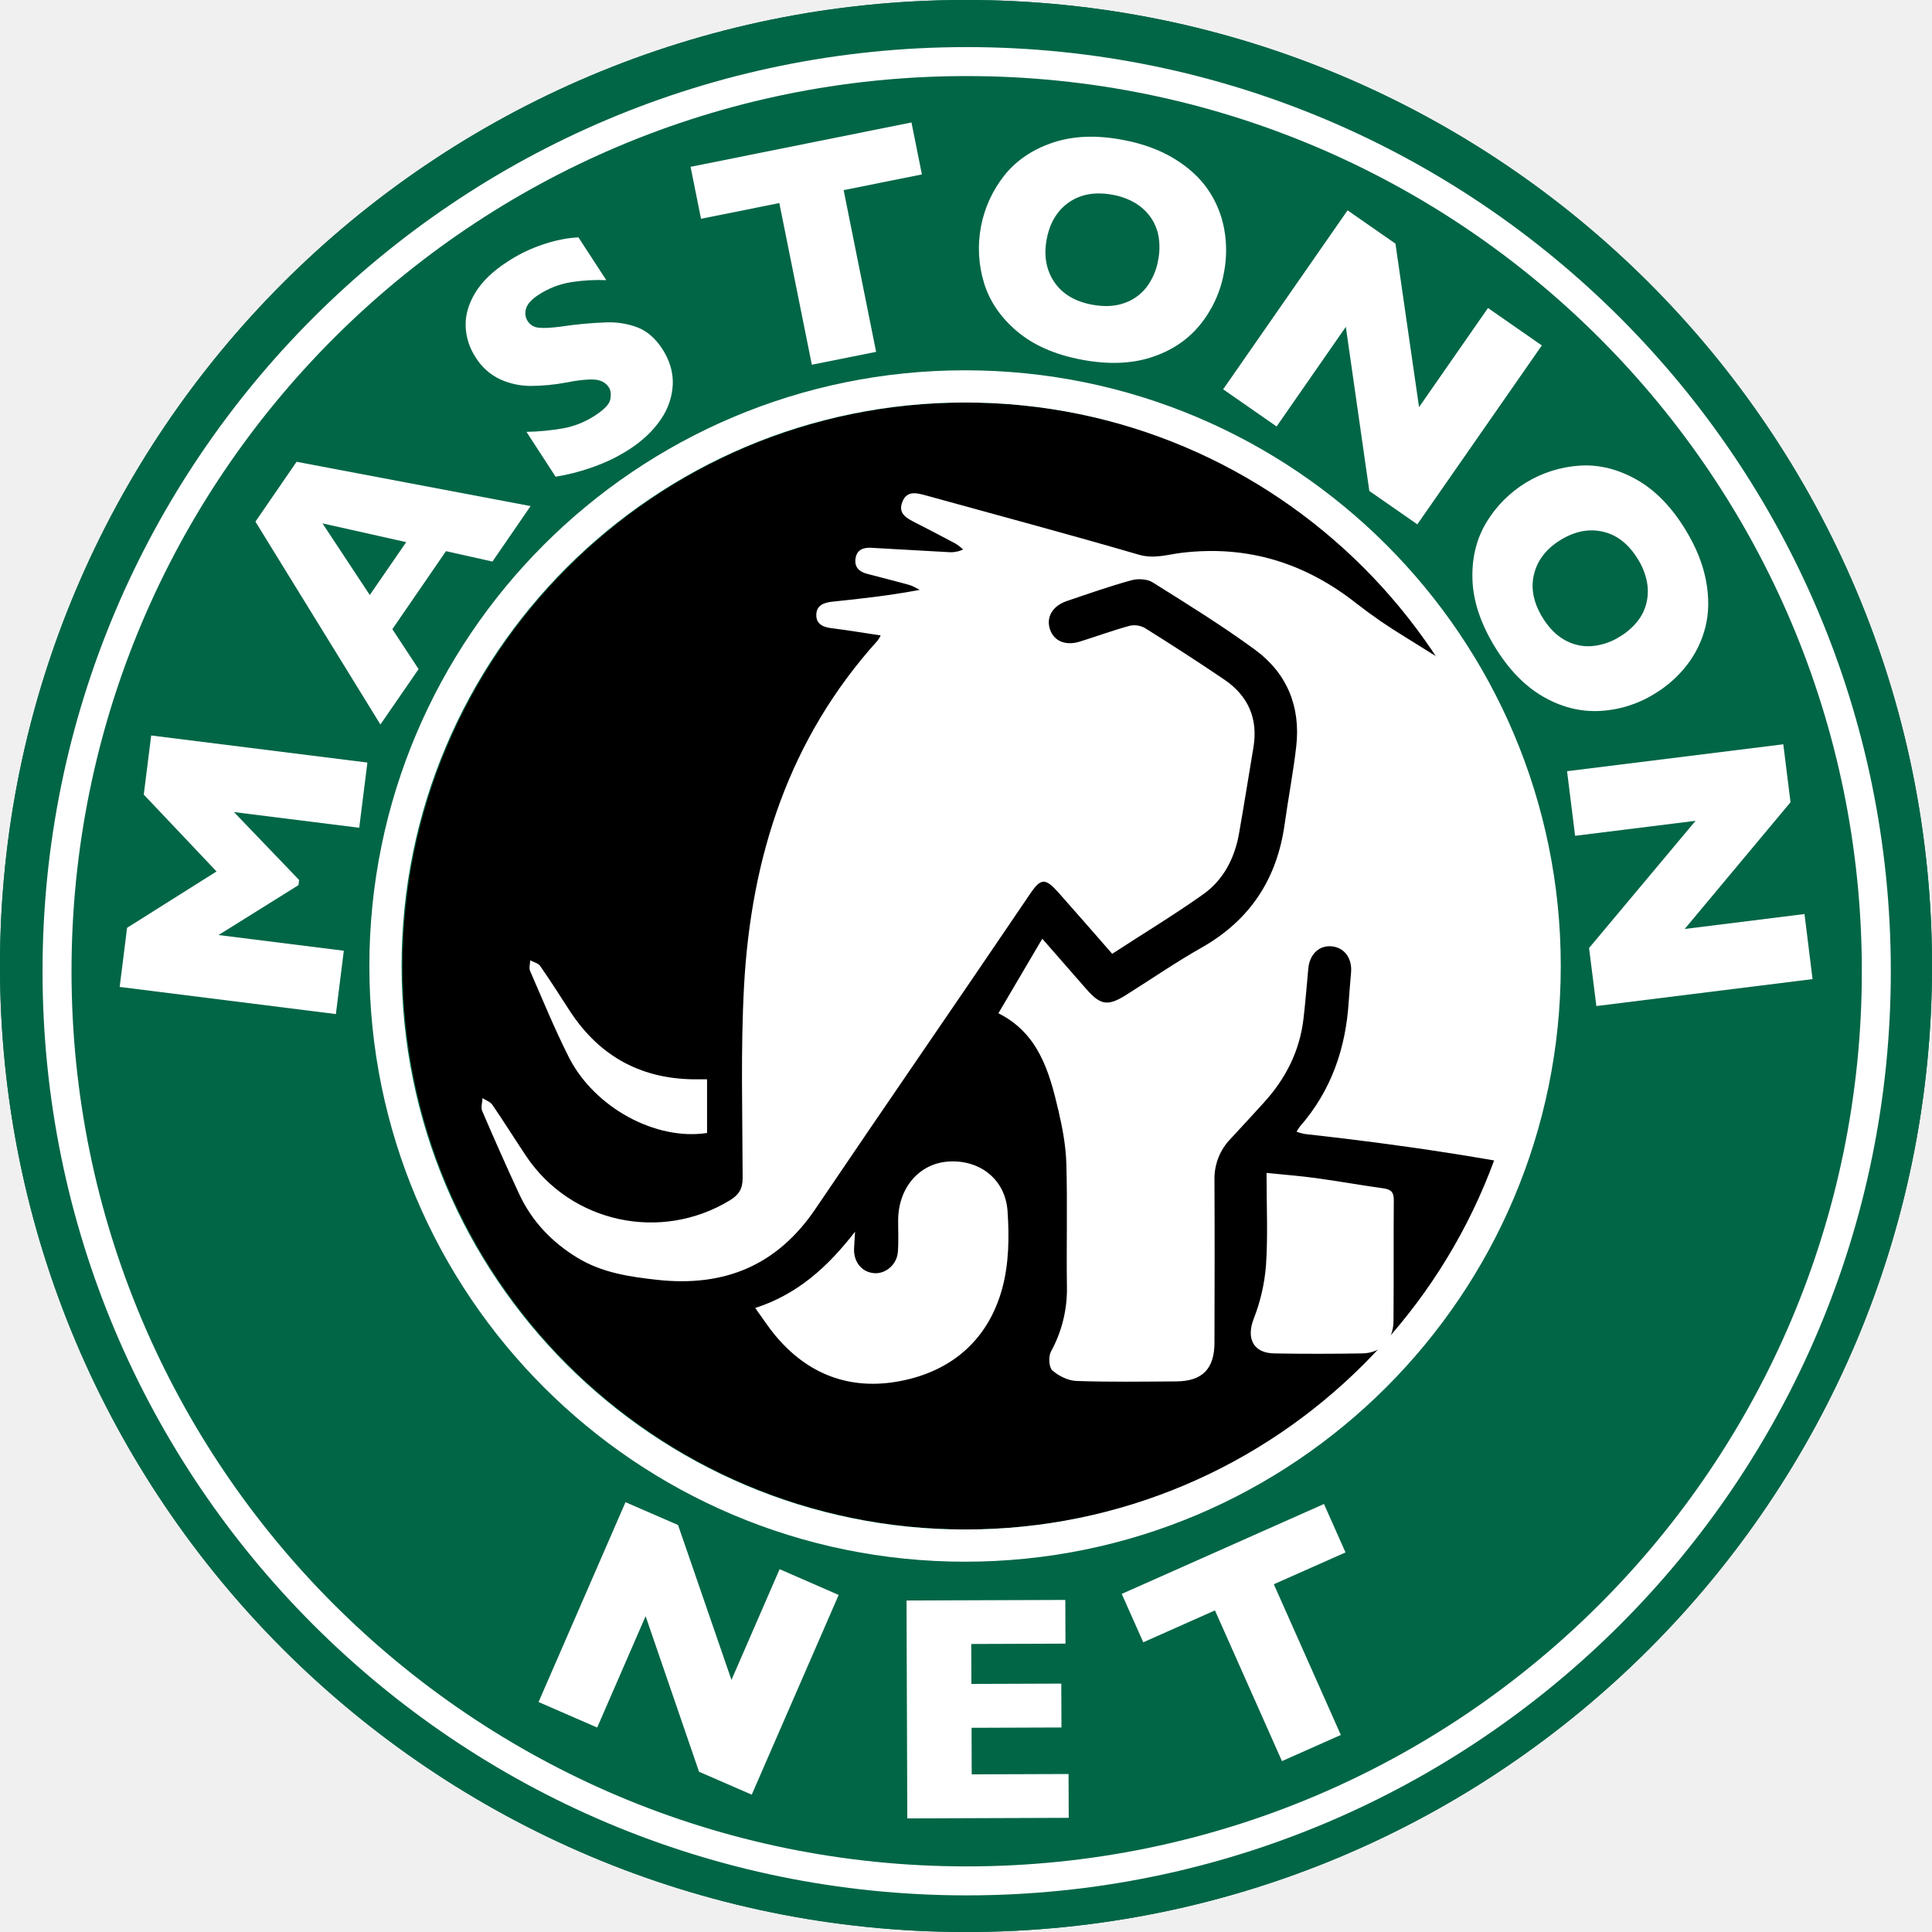
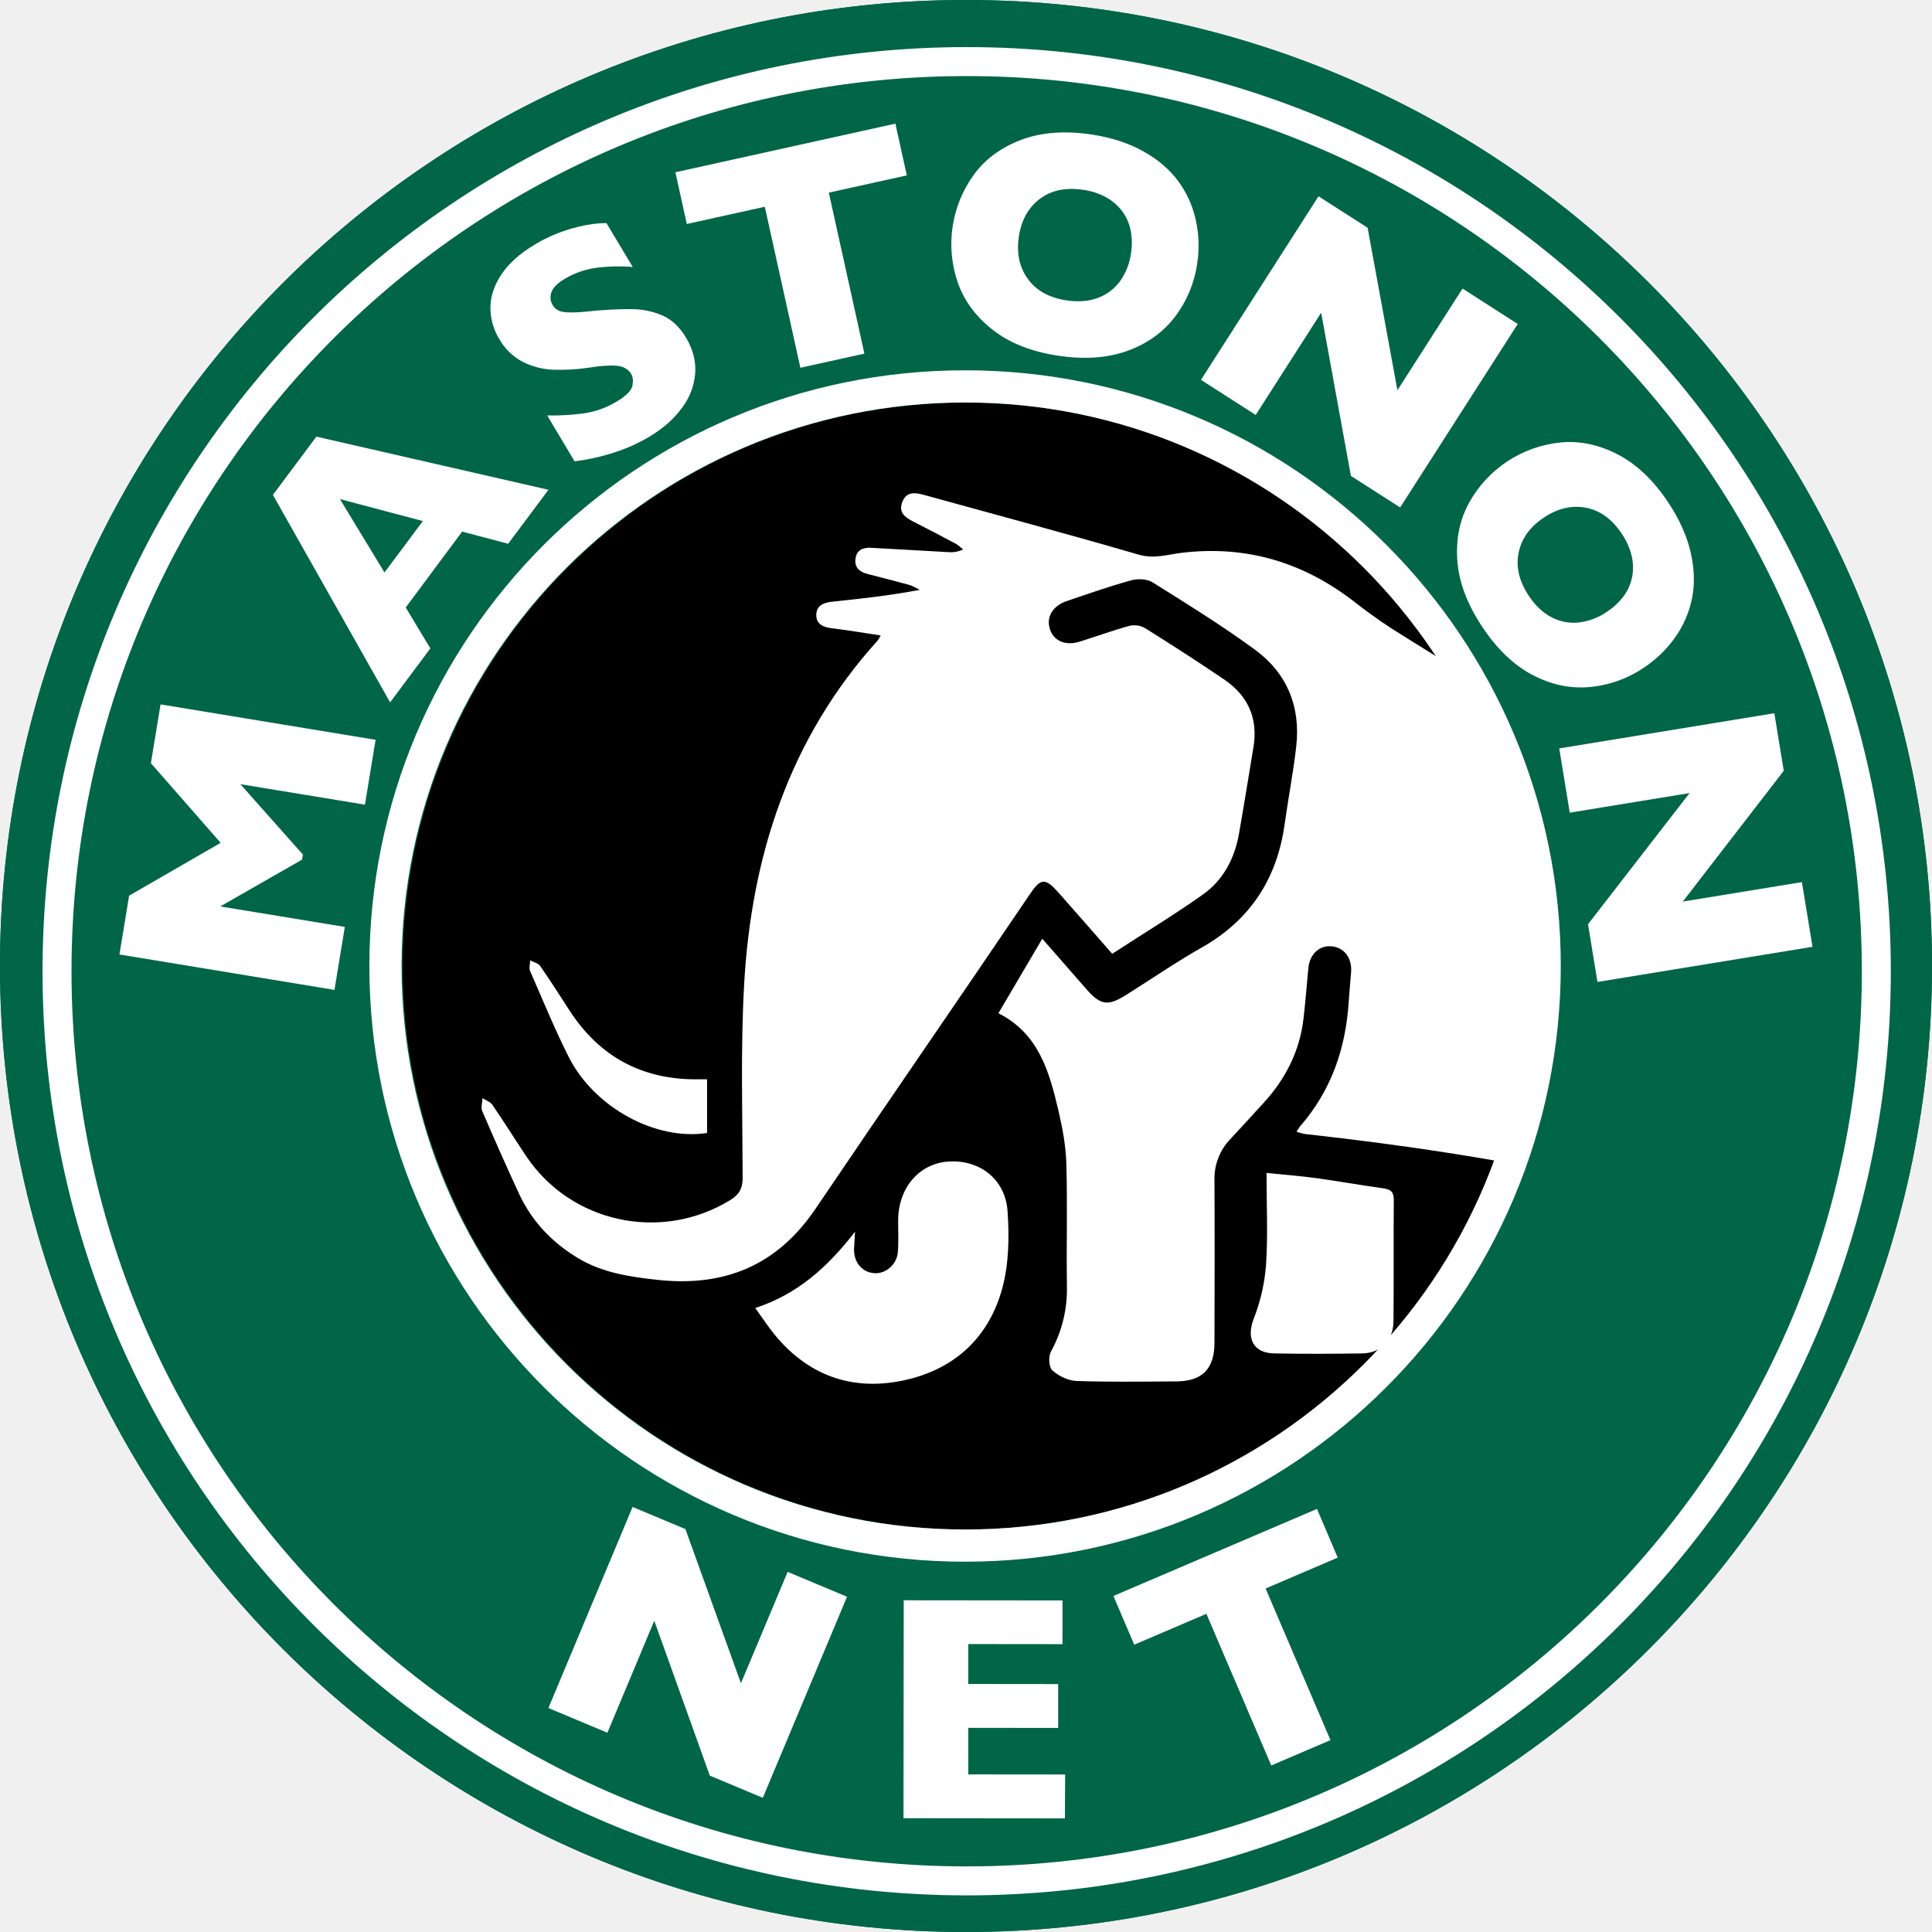
<svg xmlns="http://www.w3.org/2000/svg" viewBox="0 0 1200 1200">
-   <circle cx="600" cy="600" r="600" fill="#016646" />
+   <defs>
+     <style>.a{fill:#016646;}.b{fill:#fff;}.c,.d{fill:none;stroke:#fff;stroke-miterlimit:10;}.c{stroke-width:18px;}.d{stroke-width:20px;}</style>
+   </defs>
+   <circle class="a" cx="600" cy="600" r="600" />
  <circle cx="600" cy="600" r="350" />
-   <path d="M369.32,636.48c2.11,1.14,5,1.76,6.2,3.52,6.29,9,12.19,18.34,18.18,27.58,18.94,29.22,45.85,43.39,80.61,42.79,1.37,0,2.74,0,4.86,0v33.34c-31.75,4.93-70.05-15.72-85.93-47.21-8.78-17.42-16.18-35.54-24-53.45C368.47,641.22,369.26,638.69,369.32,636.48Zm293.13,204c-8.7,31.55-31.14,51.13-63.21,57.31-31.17,6-57.67-4-78.05-28.73-4-4.86-7.44-10.19-12.1-16.64,26.25-8.53,44.83-25.29,62-47.38-.31,5.16-.51,7.79-.62,10.43-.35,8.47,5,14.92,12.78,15.34,7,.38,13.81-5.4,14.43-13.16.53-6.57.14-13.22.18-19.84.13-20,13-35.05,31-36.34,19.34-1.38,35.57,10.73,36.95,30.79C666.92,808.24,666.66,825.2,662.45,840.47Zm243.07,20.15c-.11,12-7.72,19.84-19.57,20-18.2.29-36.41.34-54.6,0-13-.25-17.31-9.42-12.68-21.43a115.8,115.8,0,0,0,7.67-33.35c1.24-18.35.33-36.84.33-57.33,10.91,1.12,20.91,1.87,30.83,3.23,13.91,1.9,27.74,4.42,41.64,6.33,4.65.64,6.62,2.24,6.57,7.25C905.5,810.43,905.75,835.52,905.52,860.62Zm121.88,17.52c-.78,1.54-4.14,2.44-6.33,2.49-10.75.24-21.51.36-32.26,0-13-.42-17.12-9.38-12.42-21.56,4.08-10.57,6.39-22.07,7.75-33.37,1.27-10.56.27-21.39.27-33.71,12.67,2.54,24.21,4.6,35.59,7.39,1.86.45,3.5,3.89,4.29,6.27,3.7,11.23,7.11,22.57,10.55,33.89C1039.12,853.68,1033.55,866.05,1027.4,878.14Zm118.85-77.48c2.66,24.67,5.58,49.32,8.2,74,1.37,12.86-5.39,22.49-18,22.93-24.81.87-49.67.63-74.51.3-8.12-.11-10.9-6.85-6.82-14.26,2.52-4.58,5.39-9,7.29-13.87,4.77-12.08,6.33-24.17,1.44-37-4.8-12.58-8.15-25.72-12.07-38.63-3.71-12.23-11.66-19.06-24.36-21.81-58.52-12.66-117.63-21.46-177.1-28a34,34,0,0,1-5-1.39,25.31,25.31,0,0,1,2-3.14c19.53-22.29,28.59-48.66,30.41-77.87.38-6.05,1-12.09,1.46-18.14.65-8.74-4.24-15.24-12-16s-13.68,4.79-14.56,13.58c-1,10.43-1.77,20.89-3,31.29C847.3,692.78,838.56,710,825,724.85c-6.89,7.54-13.75,15.11-20.73,22.56a35.38,35.38,0,0,0-9.94,25.47c.16,33.68.09,67.36,0,101,0,16.31-7.5,24-23.62,24.13-20.7.14-41.42.45-62.1-.27-5.17-.18-11.08-3.08-15-6.59-2.17-2-2.49-8.65-.84-11.68A80.19,80.19,0,0,0,702.68,839c-.36-25.39.38-50.81-.35-76.18-.32-11.1-2.4-22.3-4.95-33.15-5.64-24.05-12.3-47.78-37.25-60.32l27.25-46.29c9.55,10.92,18.41,21,27.24,31.14S728,665.17,739.43,658c15.64-9.84,30.9-20.36,47-29.47,30.08-17.08,46.75-42.65,51.48-76.59,2.24-16.1,5.35-32.09,7.2-48.24,2.83-24.71-5.69-45.57-25.63-60.16-20.45-15-42.08-28.36-63.58-41.84-3.41-2.14-9.19-2.39-13.25-1.27-13.52,3.74-26.81,8.39-40.1,12.92-9,3.06-13,10.3-10.29,17.83,2.55,7.13,9.68,10.06,18.51,7.31,10.26-3.2,20.36-6.93,30.71-9.76a13.5,13.5,0,0,1,9.65,1.35c16.6,10.39,33.06,21,49.27,32,14.85,10.08,21.12,24.23,18.12,42.17s-5.83,35.9-9,53.8c-2.73,15.23-9.73,28.58-22.32,37.52C769,608.45,749.89,620,730.81,632.43c-11.38-13-22.2-25.47-33.18-37.81-8.36-9.4-11.1-9.36-17.78.52-44.22,65.35-89.1,130.25-133.29,195.62C522.73,826,490,839.49,448.31,834.94c-17.46-1.91-34.39-4.43-49.68-13.73-16-9.73-28.37-22.77-36.25-39.78s-15.48-34.14-22.87-51.36c-1-2.21.09-5.28.2-8,2.08,1.37,4.83,2.27,6.13,4.17,7.17,10.47,13.88,21.25,20.93,31.79,27.86,41.61,83.73,53.6,126.62,27.48,5.55-3.38,7.9-7.15,7.88-13.86-.09-39.75-1.29-79.58.87-119.22,4.38-80.27,27.94-153.73,83.05-214.66a24.22,24.22,0,0,0,1.83-3.09c-10.54-1.58-20.47-3.24-30.44-4.48-5.23-.65-9.6-2.46-9.56-8.17,0-6.23,4.92-7.81,10.34-8.36,17.76-1.83,35.51-3.81,53.93-7.3-2.11-1-4.12-2.34-6.34-3-8.75-2.44-17.58-4.62-26.36-6.95-4.8-1.27-7.95-4-7.22-9.42s4.64-7,9.59-6.76c16,.88,32,1.83,47.93,2.69a18.19,18.19,0,0,0,9.34-1.64,32.53,32.53,0,0,0-4.51-3.53c-8.26-4.43-16.59-8.72-24.91-13-5.25-2.72-11.22-5.43-8.41-12.86s9-5.76,14.76-4.16c44.07,12.17,88.25,24,132.14,36.77,9.59,2.8,17.95-.11,26.74-1.16,40.86-4.88,76.78,6.31,108.82,31.73a313.13,313.13,0,0,0,29.86,20.55c25.31,15.68,50.39,31.84,76.51,46.06a306.62,306.62,0,0,0,53.92,22.88C1105.48,524.31,1135,571,1150.6,630.4c8.15,31,5.67,61.65-.46,92.5-2.85,14.32-5.87,28.75-6.75,43.25C1142.7,777.56,1145,789.17,1146.25,800.66Z" transform="translate(-40 -40)" fill="#fff" />
-   <path d="M640,40C308.63,40,40,308.63,40,640s268.63,600,600,600,600-268.63,600-600S971.37,40,640,40Zm0,950c-193.3,0-350-156.7-350-350S446.7,290,640,290,990,446.7,990,640,833.3,990,640,990Z" transform="translate(-40 -40)" fill="#016646" />
-   <circle cx="600.42" cy="603.25" r="565" fill="none" stroke="#fff" stroke-miterlimit="10" stroke-width="18" />
-   <circle cx="599.42" cy="600" r="360" fill="none" stroke="#fff" stroke-miterlimit="10" stroke-width="20" />
-   <path d="M506.92,1154.7l-32.73-14.23L441,1043.83,410.93,1113l-36.42-15.84,54-124.13,32.64,14.19,33.18,96.21,29.9-68.78,36.69,16Z" transform="translate(-40 -40)" fill="#fff" />
-   <path d="M703.8,1169.09l-100.26.36-.48-135.35,98.62-.35.1,27.15-58.52.21.09,24.81,55.84-.2.1,27.25-55.84.2.1,28.91,60.15-.21Z" transform="translate(-40 -40)" fill="#fff" />
-   <path d="M875.72,1004.24,831.19,1024l41.62,93.61-36.56,16.25-41.62-93.61-44.53,19.8L736.73,1030l125.62-55.85Z" transform="translate(-40 -40)" fill="#fff" />
-   <path d="M268.2,513.64l-5.08,40.5-77.81-9.75,40.48,42.18-.4,3.2-49.65,31,77.81,9.75-4.93,39.34L114.33,653l4.6-36.72,55.56-35L129.3,533.54l4.6-36.72Z" transform="translate(-40 -40)" fill="#fff" />
-   <path d="M369.55,354.34l-23.68,34.45L317,382.34l-33.3,48.45L300,455.59,276.28,490,198.65,364l25.56-37.18ZM292.3,376.73l-52-11.65,29.38,44.49Z" transform="translate(-40 -40)" fill="#fff" />
-   <path d="M451.33,256.67q6.93,10.64,6.55,22a41,41,0,0,1-7.42,21.79q-7,10.48-19.65,18.68-3.52,2.29-8.93,5.17a116.24,116.24,0,0,1-15.21,6.35,127.07,127.07,0,0,1-21.58,5.43L367,308.24a148.16,148.16,0,0,0,22.65-2.17A53.86,53.86,0,0,0,409.72,298q8.75-5.7,9.44-10.29t-1-7.12q-3-4.58-9.46-4.85t-17.08,1.86a121.07,121.07,0,0,1-21.94,2.11,46.22,46.22,0,0,1-19-4.09,35.55,35.55,0,0,1-15.17-13.54,37.32,37.32,0,0,1-6.29-19.5q-.33-10.34,6-20.78T355,202.67a94,94,0,0,1,18.75-9.59,90.84,90.84,0,0,1,16-4.53,63.59,63.59,0,0,1,9.55-1.09L416.57,214a111.57,111.57,0,0,0-21.32,1.18,51.67,51.67,0,0,0-20.85,8q-6.38,4.16-7.65,8.48a9.15,9.15,0,0,0,1.08,7.92,8.86,8.86,0,0,0,6.65,3.94q4.46.59,14.12-.69a244,244,0,0,1,28.14-2.6,49.39,49.39,0,0,1,19.7,3.31Q445.09,247.1,451.33,256.67Z" transform="translate(-40 -40)" fill="#fff" />
-   <path d="M612.61,148.33,564,158.1l20.17,100.44-39.92,8L524.05,166.12l-48.64,9.77-6.48-32.27,137.2-27.56Z" transform="translate(-40 -40)" fill="#fff" />
-   <path d="M800.22,209.33A71.27,71.27,0,0,1,785.16,242q-11.54,14-30.27,20t-43.1,1.4q-24.66-4.66-39.93-17.48t-20.62-30a73.27,73.27,0,0,1,12.6-67q11.2-14,30.13-20.35t43.59-1.66q18.42,3.48,31.83,11.67t21,19.31a63.54,63.54,0,0,1,10,24.45A73.26,73.26,0,0,1,800.22,209.33Zm-40.88-7.72a41.2,41.2,0,0,0,.37-14.09,29.69,29.69,0,0,0-4.64-12,31.51,31.51,0,0,0-9.55-9.16A41,41,0,0,0,731.13,161Q715,158,704,165.63t-13.87,22.92q-2.88,15.26,4.6,26.46t23.5,14.22q11,2.08,19.63-.82A29.56,29.56,0,0,0,752,218.55,38.39,38.39,0,0,0,759.34,201.61Z" transform="translate(-40 -40)" fill="#fff" />
-   <path d="M920.33,365.68l-29.82-20.74L875.92,243l-43,61.89-33.19-23.09L877,170.64l29.74,20.69,14.65,101.55,42.83-61.57,33.43,23.25Z" transform="translate(-40 -40)" fill="#fff" />
-   <path d="M1067.56,471a71.24,71.24,0,0,1-34.34,10.61q-18.14.78-35.12-9.13T968.25,441.4q-13-21.46-13.68-41.38t8.56-35.41a73.26,73.26,0,0,1,58.3-35.42q17.92-1.05,35.27,8.82t30.37,31.32q9.72,16,12.59,31.48t-.36,28.49a63.56,63.56,0,0,1-11.51,23.77A73.27,73.27,0,0,1,1067.56,471ZM1046,435.48a41.2,41.2,0,0,0,10.73-9.14,29.67,29.67,0,0,0,5.83-11.48,31.49,31.49,0,0,0,.43-13.22,41,41,0,0,0-5.64-14.28q-8.51-14-21.55-17.08t-26.32,5q-13.27,8.05-16.61,21.1t5.12,27q5.82,9.6,13.73,14.06a29.54,29.54,0,0,0,16.75,3.89A38.39,38.39,0,0,0,1046,435.48Z" transform="translate(-40 -40)" fill="#fff" />
-   <path d="M1031.53,664.87,1027,628.82l66.14-79-74.81,9.31-5-40.12,134.31-16.72,4.48,36L1086.39,617l74.42-9.27,5,40.41Z" transform="translate(-40 -40)" fill="#fff" />
+   <path class="b" d="M369.32,636.48c2.11,1.14,5,1.76,6.2,3.52,6.29,9,12.19,18.34,18.18,27.58,18.94,29.22,45.85,43.39,80.61,42.79,1.37,0,2.74,0,4.86,0v33.34c-31.75,4.93-70.05-15.72-85.93-47.21-8.78-17.42-16.18-35.54-24-53.45C368.47,641.22,369.26,638.69,369.32,636.48Zm293.13,204c-8.7,31.55-31.14,51.13-63.21,57.31-31.17,6-57.67-4-78.05-28.73-4-4.86-7.44-10.19-12.1-16.64,26.25-8.53,44.83-25.29,62-47.38-.31,5.16-.51,7.79-.62,10.43-.35,8.47,5,14.92,12.78,15.34,7,.38,13.81-5.4,14.43-13.16.53-6.57.14-13.22.18-19.84.13-20,13-35.05,31-36.34,19.34-1.38,35.57,10.73,36.95,30.79C666.92,808.24,666.66,825.2,662.45,840.47Zm243.07,20.15c-.11,12-7.72,19.84-19.57,20-18.2.29-36.41.34-54.6,0-13-.25-17.31-9.42-12.68-21.43a115.8,115.8,0,0,0,7.67-33.35c1.24-18.35.33-36.84.33-57.33,10.91,1.12,20.91,1.87,30.83,3.23,13.91,1.9,27.74,4.42,41.64,6.33,4.65.64,6.62,2.24,6.57,7.25C905.5,810.43,905.75,835.52,905.52,860.62Zm121.88,17.52c-.78,1.54-4.14,2.44-6.33,2.49-10.75.24-21.51.36-32.26,0-13-.42-17.12-9.38-12.42-21.56,4.08-10.57,6.39-22.07,7.75-33.37,1.27-10.56.27-21.39.27-33.71,12.67,2.54,24.21,4.6,35.59,7.39,1.86.45,3.5,3.89,4.29,6.27,3.7,11.23,7.11,22.57,10.55,33.89C1039.12,853.68,1033.55,866.05,1027.4,878.14Zm118.85-77.48c2.66,24.67,5.58,49.32,8.2,74,1.37,12.86-5.39,22.49-18,22.93-24.81.87-49.67.63-74.51.3-8.12-.11-10.9-6.85-6.82-14.26,2.52-4.58,5.39-9,7.29-13.87,4.77-12.08,6.33-24.17,1.44-37-4.8-12.58-8.15-25.72-12.07-38.63-3.71-12.23-11.66-19.06-24.36-21.81-58.52-12.66-117.63-21.46-177.1-28a34,34,0,0,1-5-1.39,25.31,25.31,0,0,1,2-3.14c19.53-22.29,28.59-48.66,30.41-77.87.38-6.05,1-12.09,1.46-18.14.65-8.74-4.24-15.24-12-16s-13.68,4.79-14.56,13.58c-1,10.43-1.77,20.89-3,31.29C847.3,692.78,838.56,710,825,724.85c-6.89,7.54-13.75,15.11-20.73,22.56a35.38,35.38,0,0,0-9.94,25.47c.16,33.68.09,67.36,0,101,0,16.31-7.5,24-23.62,24.13-20.7.14-41.42.45-62.1-.27-5.17-.18-11.08-3.08-15-6.59-2.17-2-2.49-8.65-.84-11.68A80.19,80.19,0,0,0,702.68,839c-.36-25.39.38-50.81-.35-76.18-.32-11.1-2.4-22.3-4.95-33.15-5.64-24.05-12.3-47.78-37.25-60.32l27.25-46.29c9.55,10.92,18.41,21,27.24,31.14S728,665.17,739.43,658c15.64-9.84,30.9-20.36,47-29.47,30.08-17.08,46.75-42.65,51.48-76.59,2.24-16.1,5.35-32.09,7.2-48.24,2.83-24.71-5.69-45.57-25.63-60.16-20.45-15-42.08-28.36-63.58-41.84-3.41-2.14-9.19-2.39-13.25-1.27-13.52,3.74-26.81,8.39-40.1,12.92-9,3.06-13,10.3-10.29,17.83,2.55,7.13,9.68,10.06,18.51,7.31,10.26-3.2,20.36-6.93,30.71-9.76a13.5,13.5,0,0,1,9.65,1.35c16.6,10.39,33.06,21,49.27,32,14.85,10.08,21.12,24.23,18.12,42.17s-5.83,35.9-9,53.8c-2.73,15.23-9.73,28.58-22.32,37.52C769,608.45,749.89,620,730.81,632.43c-11.38-13-22.2-25.47-33.18-37.81-8.36-9.4-11.1-9.36-17.78.52-44.22,65.35-89.1,130.25-133.29,195.62C522.73,826,490,839.49,448.31,834.94c-17.46-1.91-34.39-4.43-49.68-13.73-16-9.73-28.37-22.77-36.25-39.78s-15.48-34.14-22.87-51.36c-1-2.21.09-5.28.2-8,2.08,1.37,4.83,2.27,6.13,4.17,7.17,10.47,13.88,21.25,20.93,31.79,27.86,41.61,83.73,53.6,126.62,27.48,5.55-3.38,7.9-7.15,7.88-13.86-.09-39.75-1.29-79.58.87-119.22,4.38-80.27,27.94-153.73,83.05-214.66a24.22,24.22,0,0,0,1.83-3.09c-10.54-1.58-20.47-3.24-30.44-4.48-5.23-.65-9.6-2.46-9.56-8.17,0-6.23,4.92-7.81,10.34-8.36,17.76-1.83,35.51-3.81,53.93-7.3-2.11-1-4.12-2.34-6.34-3-8.75-2.44-17.58-4.62-26.36-6.95-4.8-1.27-7.95-4-7.22-9.42s4.64-7,9.59-6.76c16,.88,32,1.83,47.93,2.69a18.19,18.19,0,0,0,9.34-1.64,32.53,32.53,0,0,0-4.51-3.53c-8.26-4.43-16.59-8.72-24.91-13-5.25-2.72-11.22-5.43-8.41-12.86s9-5.76,14.76-4.16c44.07,12.17,88.25,24,132.14,36.77,9.59,2.8,17.95-.11,26.74-1.16,40.86-4.88,76.78,6.31,108.82,31.73a313.13,313.13,0,0,0,29.86,20.55c25.31,15.68,50.39,31.84,76.51,46.06a306.62,306.62,0,0,0,53.92,22.88C1105.48,524.31,1135,571,1150.6,630.4c8.15,31,5.67,61.65-.46,92.5-2.85,14.32-5.87,28.75-6.75,43.25C1142.7,777.56,1145,789.17,1146.25,800.66Z" transform="translate(-40 -40)" />
+   <path class="a" d="M640,40C308.63,40,40,308.63,40,640s268.63,600,600,600,600-268.63,600-600S971.37,40,640,40Zm0,950c-193.3,0-350-156.7-350-350S446.7,290,640,290,990,446.7,990,640,833.3,990,640,990Z" transform="translate(-40 -40)" />
+   <circle class="c" cx="600.42" cy="603.25" r="565" />
+   <circle class="d" cx="599.42" cy="600" r="360" />
+   <path class="b" d="M513.8,1156.66l-32.92-13.79-34.5-96.18-29.12,69.54-36.63-15.34L432.9,976l32.83,13.75,34.48,95.75,29-69.18,36.9,15.45Z" transform="translate(-40 -40)" />
+   <path class="b" d="M701.43,1169.41l-100.25-.1.14-135.35,98.62.1,0,27.15-58.52-.06,0,24.8,55.83.06,0,27.25-55.83-.06,0,28.91,60.15.06Z" transform="translate(-40 -40)" />
+   <path class="b" d="M870.9,1007.47l-44.81,19.17,40.29,94.19-36.78,15.73-40.29-94.19-44.81,19.17-12.94-30.26L858,977.21Z" transform="translate(-40 -40)" />
+   <path class="b" d="M273.29,499.51l-6.62,40.28-77.38-12.72,38.84,43.7-.52,3.18L176.8,603l77.38,12.72-6.43,39.12-133.56-22,6-36.52,56.86-32.81-43.33-49.48,6-36.52Z" transform="translate(-40 -40)" />
+   <path class="b" d="M380.65,344.21l-25,33.52-28.6-7.54L292,417.33l15.3,25.4-25,33.52L209.51,347.38l27-36.18Zm-78,19.43L251.14,350l27.67,45.57Z" transform="translate(-40 -40)" />
+   <path class="b" d="M466.09,249.72q6.52,10.9,5.71,22.19a41,41,0,0,1-8.25,21.5q-7.44,10.2-20.34,17.92-3.6,2.16-9.12,4.83a116.35,116.35,0,0,1-15.44,5.77,127.14,127.14,0,0,1-21.77,4.6l-17-28.49a148.3,148.3,0,0,0,22.72-1.3,53.88,53.88,0,0,0,20.38-7.3q9-5.37,9.83-9.92t-.7-7.15q-2.81-4.69-9.26-5.21t-17.14,1.21a121.16,121.16,0,0,1-22,1.27,46.23,46.23,0,0,1-18.87-4.81,35.56,35.56,0,0,1-14.65-14.11A37.31,37.31,0,0,1,344.6,231q.07-10.34,6.83-20.53t20.42-18.37a94.06,94.06,0,0,1,19.1-8.87,90.82,90.82,0,0,1,16.15-3.92,63.5,63.5,0,0,1,9.58-.73L433,205.8a111.53,111.53,0,0,0-21.35.37,51.67,51.67,0,0,0-21.14,7.18q-6.54,3.91-8,8.18a9.15,9.15,0,0,0,.78,8,8.87,8.87,0,0,0,6.49,4.2q4.44.76,14.14-.15A244.19,244.19,0,0,1,432.17,232a49.4,49.4,0,0,1,19.56,4.06Q460.23,239.92,466.09,249.72Z" transform="translate(-40 -40)" />
+   <path class="b" d="M603.24,148.94l-48.44,10.7,22.09,100-39.76,8.78-22.1-100-48.44,10.7L459.49,147,596.14,116.8Z" transform="translate(-40 -40)" />
+   <path class="b" d="M783.62,203.53a71.25,71.25,0,0,1-13.79,33.19q-11,14.45-29.47,21.17t-43,3.06q-24.82-3.7-40.57-15.93T635,215.81a73.26,73.26,0,0,1,10-67.47q10.65-14.46,29.32-21.49t43.5-3.33q18.54,2.77,32.26,10.44t21.68,18.49a63.53,63.53,0,0,1,10.92,24A73.23,73.23,0,0,1,783.62,203.53Zm-41.14-6.14a41.2,41.2,0,0,0-.17-14.1,29.69,29.69,0,0,0-5.1-11.82,31.49,31.49,0,0,0-9.9-8.78,41,41,0,0,0-14.59-4.79q-16.23-2.42-26.91,5.66t-13,23.44q-2.29,15.36,5.61,26.26t24,13.31q11.1,1.66,19.59-1.57a29.55,29.55,0,0,0,13.7-10.4A38.38,38.38,0,0,0,742.47,197.39Z" transform="translate(-40 -40)" />
+   <path class="b" d="M909.66,355.19,879.07,335.6,860.6,234.24l-40.66,63.49-34-21.8,73-114,30.51,19.54,18.51,100.92,40.45-63.16,34.29,22Z" transform="translate(-40 -40)" />
+   <path class="b" d="M1060.78,454.86a71.24,71.24,0,0,1-33.91,11.91q-18.1,1.48-35.45-7.79t-31-30q-13.83-20.95-15.25-40.83t7.21-35.71a73.26,73.26,0,0,1,56.9-37.62q17.87-1.73,35.58,7.46t31.54,30.14q10.33,15.65,13.78,31t.72,28.48a63.57,63.57,0,0,1-10.59,24.19A73.26,73.26,0,0,1,1060.78,454.86Zm-22.92-34.72a41.19,41.19,0,0,0,10.38-9.54,29.71,29.71,0,0,0,5.39-11.69,31.5,31.5,0,0,0-.08-13.23,41,41,0,0,0-6.18-14.06q-9-13.69-22.19-16.24t-26.11,6q-13,8.55-15.79,21.72t6.15,26.77q6.19,9.37,14.25,13.53a29.55,29.55,0,0,0,16.89,3.25A38.37,38.37,0,0,0,1037.86,420.14Z" transform="translate(-40 -40)" />
+   <path class="b" d="M1032.21,649.9l-5.86-35.85,63.07-81.46L1015,544.76l-6.53-39.9L1142.07,483l5.85,35.75L1085.2,600l74-12.11,6.57,40.19Z" transform="translate(-40 -40)" />
</svg>
